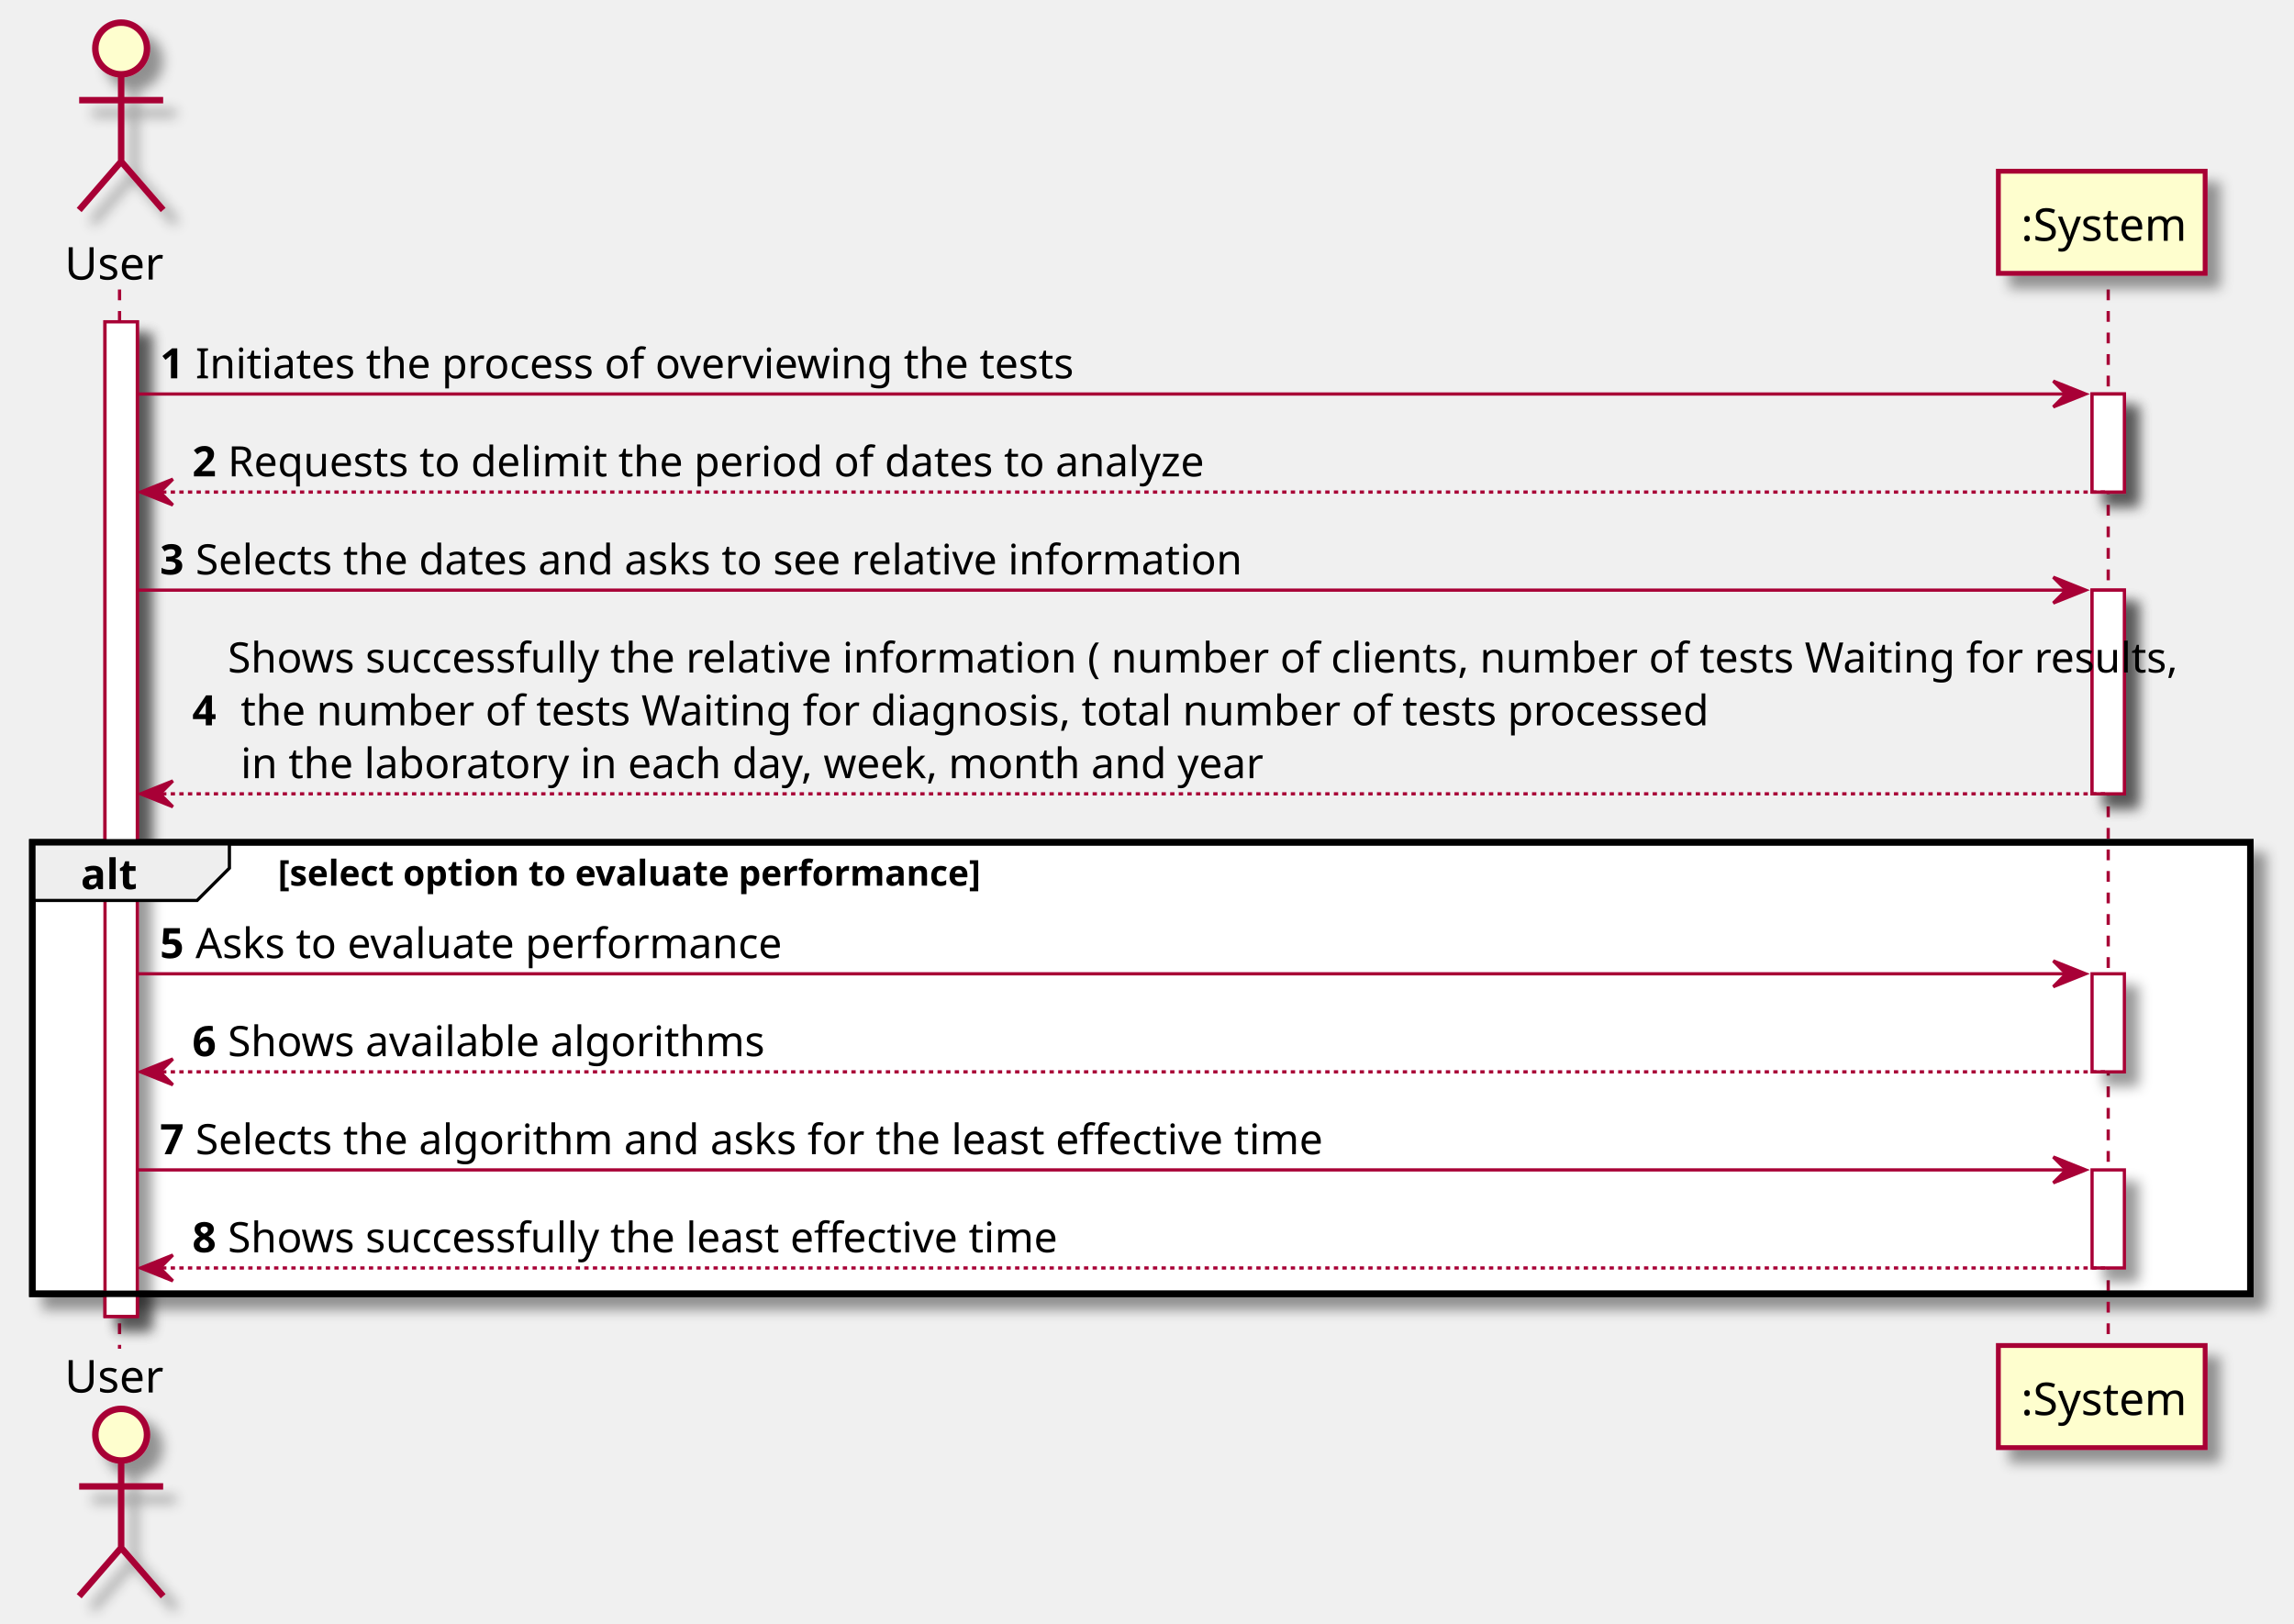
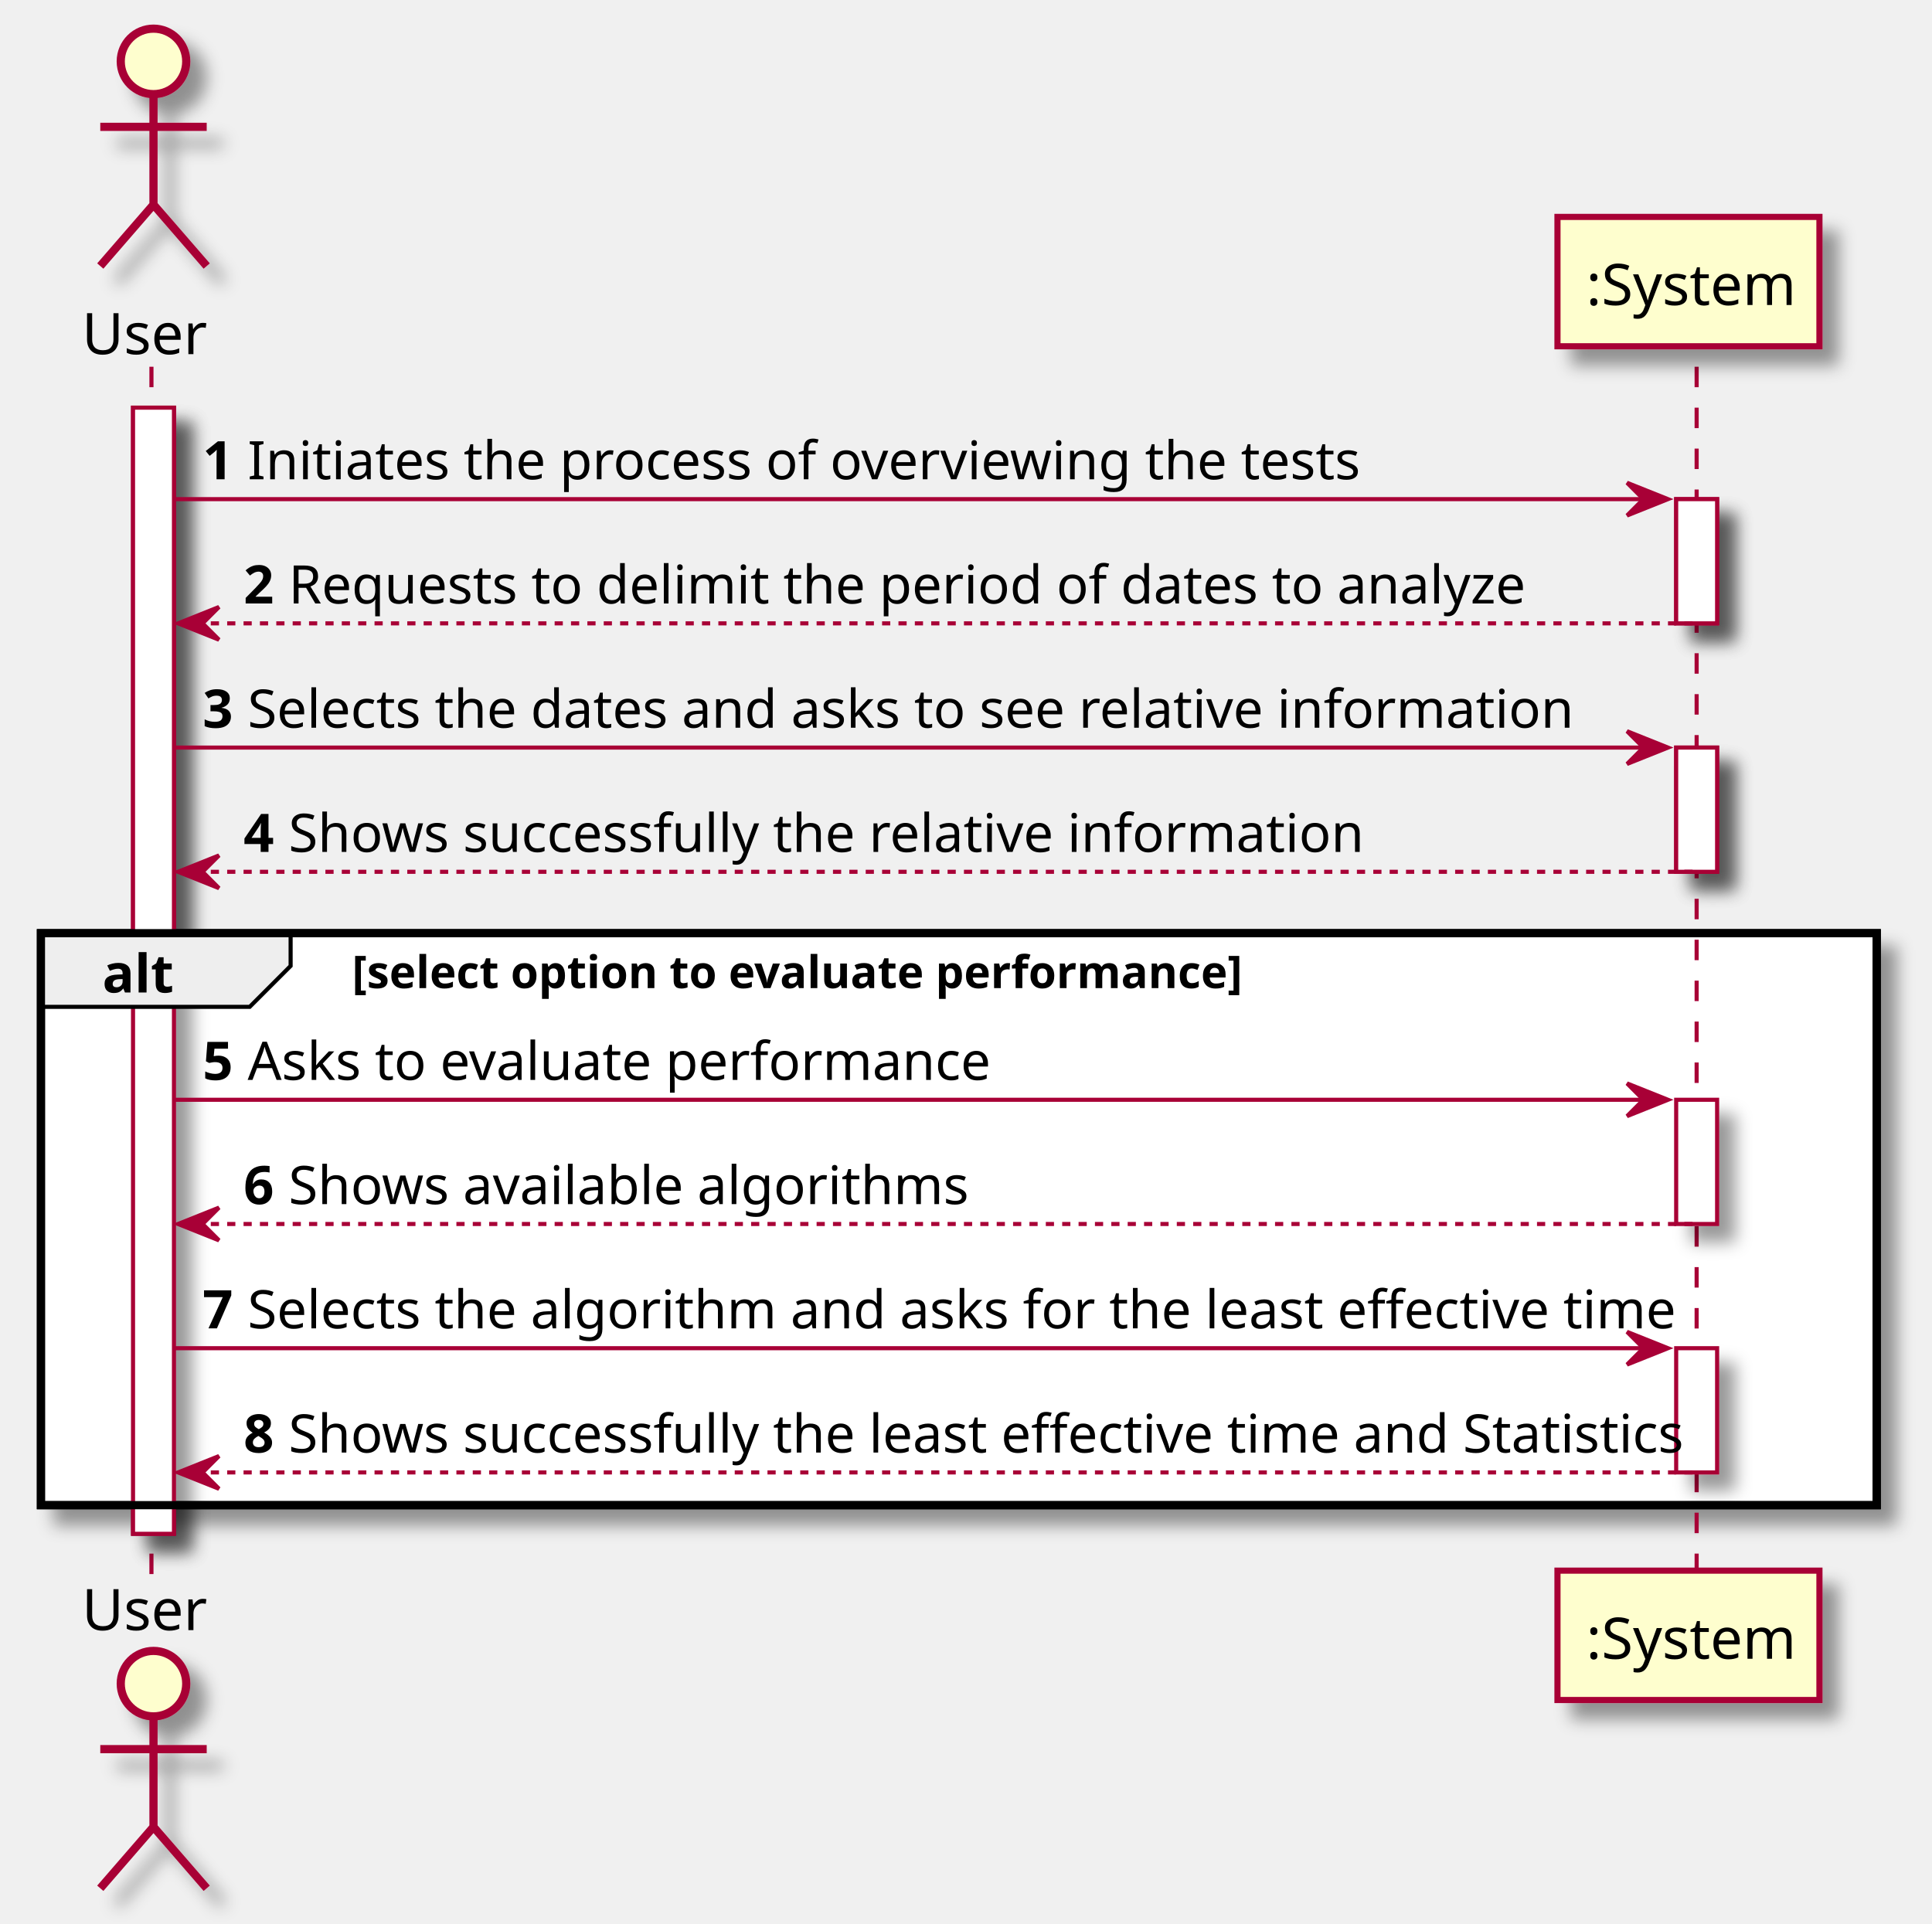
- <svg xmlns="http://www.w3.org/2000/svg" contentScriptType="application/ecmascript" contentStyleType="text/css" height="754.5px" preserveAspectRatio="none" style="width:1065px;height:754px;" version="1.1" viewBox="0 0 1065 754" width="1065px" zoomAndPan="magnify">
+ <svg xmlns="http://www.w3.org/2000/svg" contentScriptType="application/ecmascript" contentStyleType="text/css" height="470px" preserveAspectRatio="none" style="width:472px;height:470px;" version="1.1" viewBox="0 0 472 470" width="472px" zoomAndPan="magnify">
  <defs>
-     <filter height="300%" id="f3vckaus42y8s" width="300%" x="-1" y="-1">
-       <feGaussianBlur result="blurOut" stdDeviation="3.0" />
+     <filter height="300%" id="fz22yf710x7vc" width="300%" x="-1" y="-1">
+       <feGaussianBlur result="blurOut" stdDeviation="2.0" />
      <feColorMatrix in="blurOut" result="blurOut2" type="matrix" values="0 0 0 0 0 0 0 0 0 0 0 0 0 0 0 0 0 0 .4 0" />
-       <feOffset dx="6.0" dy="6.0" in="blurOut2" result="blurOut3" />
+       <feOffset dx="4.0" dy="4.0" in="blurOut2" result="blurOut3" />
      <feBlend in="SourceGraphic" in2="blurOut3" mode="normal" />
    </filter>
  </defs>
  <g>
-     <rect fill="#FFFFFF" filter="url(#f3vckaus42y8s)" height="461.801" style="stroke:#A80036;stroke-width:1.5;" width="15" x="48.75" y="149.414" />
-     <rect fill="#FFFFFF" filter="url(#f3vckaus42y8s)" height="45.527" style="stroke:#A80036;stroke-width:1.5;" width="15" x="971.25" y="182.941" />
-     <rect fill="#FFFFFF" filter="url(#f3vckaus42y8s)" height="94.582" style="stroke:#A80036;stroke-width:1.5;" width="15" x="971.25" y="273.996" />
-     <rect fill="#FFFFFF" filter="url(#f3vckaus42y8s)" height="45.527" style="stroke:#A80036;stroke-width:1.5;" width="15" x="971.25" y="452.133" />
-     <rect fill="#FFFFFF" filter="url(#f3vckaus42y8s)" height="45.527" style="stroke:#A80036;stroke-width:1.5;" width="15" x="971.25" y="543.188" />
-     <rect fill="#FFFFFF" filter="url(#f3vckaus42y8s)" height="209.637" style="stroke:#000000;stroke-width:3.0;" width="1029.75" x="15" y="391.078" />
-     <line style="stroke:#A80036;stroke-width:1.5;stroke-dasharray:5.0,5.0;" x1="55.5" x2="55.5" y1="134.414" y2="626.215" />
-     <line style="stroke:#A80036;stroke-width:1.5;stroke-dasharray:5.0,5.0;" x1="978.75" x2="978.75" y1="134.414" y2="626.215" />
-     <text fill="#000000" font-family="sans-serif" font-size="21" lengthAdjust="spacing" textLength="43.5" x="30" y="129.8">User</text>
-     <ellipse cx="56.25" cy="22.5" fill="#FEFECE" filter="url(#f3vckaus42y8s)" rx="12" ry="12" style="stroke:#A80036;stroke-width:3.0;" />
-     <path d="M56.25,34.5 L56.25,75 M36.75,46.5 L75.75,46.5 M56.25,75 L36.75,97.5 M56.25,75 L75.75,97.5 " fill="none" filter="url(#f3vckaus42y8s)" style="stroke:#A80036;stroke-width:3.0;" />
-     <text fill="#000000" font-family="sans-serif" font-size="21" lengthAdjust="spacing" textLength="43.5" x="30" y="646.515">User</text>
-     <ellipse cx="56.25" cy="666.129" fill="#FEFECE" filter="url(#f3vckaus42y8s)" rx="12" ry="12" style="stroke:#A80036;stroke-width:3.0;" />
-     <path d="M56.25,678.129 L56.25,718.629 M36.75,690.129 L75.75,690.129 M56.25,718.629 L36.75,741.129 M56.25,718.629 L75.75,741.129 " fill="none" filter="url(#f3vckaus42y8s)" style="stroke:#A80036;stroke-width:3.0;" />
-     <rect fill="#FEFECE" filter="url(#f3vckaus42y8s)" height="47.414" style="stroke:#A80036;stroke-width:2.25;" width="96" x="927.75" y="79.5" />
-     <text fill="#000000" font-family="sans-serif" font-size="21" lengthAdjust="spacing" textLength="75" x="938.25" y="111.8">:System</text>
-     <rect fill="#FEFECE" filter="url(#f3vckaus42y8s)" height="47.414" style="stroke:#A80036;stroke-width:2.25;" width="96" x="927.75" y="624.715" />
-     <text fill="#000000" font-family="sans-serif" font-size="21" lengthAdjust="spacing" textLength="75" x="938.25" y="657.015">:System</text>
-     <rect fill="#FFFFFF" filter="url(#f3vckaus42y8s)" height="461.801" style="stroke:#A80036;stroke-width:1.5;" width="15" x="48.75" y="149.414" />
-     <rect fill="#FFFFFF" filter="url(#f3vckaus42y8s)" height="45.527" style="stroke:#A80036;stroke-width:1.5;" width="15" x="971.25" y="182.941" />
-     <rect fill="#FFFFFF" filter="url(#f3vckaus42y8s)" height="94.582" style="stroke:#A80036;stroke-width:1.5;" width="15" x="971.25" y="273.996" />
-     <rect fill="#FFFFFF" filter="url(#f3vckaus42y8s)" height="45.527" style="stroke:#A80036;stroke-width:1.5;" width="15" x="971.25" y="452.133" />
-     <rect fill="#FFFFFF" filter="url(#f3vckaus42y8s)" height="45.527" style="stroke:#A80036;stroke-width:1.5;" width="15" x="971.25" y="543.188" />
-     <polygon fill="#A80036" points="953.25,176.941,968.25,182.941,953.25,188.941,959.25,182.941" style="stroke:#A80036;stroke-width:1.5;" />
-     <line style="stroke:#A80036;stroke-width:1.5;" x1="63.75" x2="962.25" y1="182.941" y2="182.941" />
-     <text fill="#000000" font-family="sans-serif" font-size="19.5" font-weight="bold" lengthAdjust="spacing" textLength="10.5" x="74.25" y="175.657">1</text>
-     <text fill="#000000" font-family="sans-serif" font-size="19.5" lengthAdjust="spacing" textLength="381" x="90.75" y="175.657">Initiates the process of overviewing the tests</text>
-     <polygon fill="#A80036" points="80.25,222.469,65.25,228.469,80.25,234.469,74.25,228.469" style="stroke:#A80036;stroke-width:1.5;" />
-     <line style="stroke:#A80036;stroke-width:1.5;stroke-dasharray:2.0,2.0;" x1="71.25" x2="977.25" y1="228.469" y2="228.469" />
-     <text fill="#000000" font-family="sans-serif" font-size="19.5" font-weight="bold" lengthAdjust="spacing" textLength="10.5" x="89.25" y="221.184">2</text>
-     <text fill="#000000" font-family="sans-serif" font-size="19.5" lengthAdjust="spacing" textLength="430.5" x="105.75" y="221.184">Requests to delimit the period of dates to analyze</text>
-     <polygon fill="#A80036" points="953.25,267.996,968.25,273.996,953.25,279.996,959.25,273.996" style="stroke:#A80036;stroke-width:1.5;" />
-     <line style="stroke:#A80036;stroke-width:1.5;" x1="63.75" x2="962.25" y1="273.996" y2="273.996" />
-     <text fill="#000000" font-family="sans-serif" font-size="19.5" font-weight="bold" lengthAdjust="spacing" textLength="10.5" x="74.25" y="266.711">3</text>
-     <text fill="#000000" font-family="sans-serif" font-size="19.5" lengthAdjust="spacing" textLength="465" x="90.75" y="266.711">Selects the dates and asks to see relative information</text>
-     <polygon fill="#A80036" points="80.25,362.578,65.25,368.578,80.25,374.578,74.25,368.578" style="stroke:#A80036;stroke-width:1.5;" />
-     <line style="stroke:#A80036;stroke-width:1.5;stroke-dasharray:2.0,2.0;" x1="71.25" x2="977.25" y1="368.578" y2="368.578" />
-     <text fill="#000000" font-family="sans-serif" font-size="19.5" font-weight="bold" lengthAdjust="spacing" textLength="10.5" x="89.25" y="336.766">4</text>
-     <text fill="#000000" font-family="sans-serif" font-size="19.5" lengthAdjust="spacing" textLength="855" x="105.75" y="312.239">Shows successfully the relative information ( number of clients, number of tests Waiting for results,</text>
-     <text fill="#000000" font-family="sans-serif" font-size="19.5" lengthAdjust="spacing" textLength="642" x="111.75" y="336.766">the number of tests Waiting for diagnosis, total number of tests processed</text>
-     <text fill="#000000" font-family="sans-serif" font-size="19.5" lengthAdjust="spacing" textLength="450" x="111.75" y="361.293">in the laboratory in each day, week, month and year</text>
-     <path d="M15,391.078 L106.5,391.078 L106.5,403.078 L91.5,418.078 L15,418.078 L15,391.078 " fill="#EEEEEE" style="stroke:#000000;stroke-width:1.5;" />
-     <rect fill="none" height="209.637" style="stroke:#000000;stroke-width:3.0;" width="1029.75" x="15" y="391.078" />
-     <text fill="#000000" font-family="sans-serif" font-size="19.5" font-weight="bold" lengthAdjust="spacing" textLength="24" x="37.5" y="412.821">alt</text>
-     <text fill="#000000" font-family="sans-serif" font-size="16.5" font-weight="bold" lengthAdjust="spacing" textLength="327" x="129" y="411.207">[select option to evaluate performance]</text>
-     <polygon fill="#A80036" points="953.25,446.133,968.25,452.133,953.25,458.133,959.25,452.133" style="stroke:#A80036;stroke-width:1.5;" />
-     <line style="stroke:#A80036;stroke-width:1.5;" x1="63.75" x2="962.25" y1="452.133" y2="452.133" />
-     <text fill="#000000" font-family="sans-serif" font-size="19.5" font-weight="bold" lengthAdjust="spacing" textLength="10.5" x="74.25" y="444.848">5</text>
-     <text fill="#000000" font-family="sans-serif" font-size="19.5" lengthAdjust="spacing" textLength="256.5" x="90.75" y="444.848">Asks to evaluate performance</text>
-     <polygon fill="#A80036" points="80.25,491.66,65.25,497.66,80.25,503.66,74.25,497.66" style="stroke:#A80036;stroke-width:1.5;" />
-     <line style="stroke:#A80036;stroke-width:1.5;stroke-dasharray:2.0,2.0;" x1="71.25" x2="977.25" y1="497.66" y2="497.66" />
-     <text fill="#000000" font-family="sans-serif" font-size="19.5" font-weight="bold" lengthAdjust="spacing" textLength="10.5" x="89.25" y="490.375">6</text>
-     <text fill="#000000" font-family="sans-serif" font-size="19.5" lengthAdjust="spacing" textLength="234" x="105.75" y="490.375">Shows available algorithms</text>
-     <polygon fill="#A80036" points="953.25,537.188,968.25,543.188,953.25,549.188,959.25,543.188" style="stroke:#A80036;stroke-width:1.5;" />
-     <line style="stroke:#A80036;stroke-width:1.5;" x1="63.75" x2="962.25" y1="543.188" y2="543.188" />
-     <text fill="#000000" font-family="sans-serif" font-size="19.5" font-weight="bold" lengthAdjust="spacing" textLength="10.5" x="74.25" y="535.903">7</text>
-     <text fill="#000000" font-family="sans-serif" font-size="19.5" lengthAdjust="spacing" textLength="496.5" x="90.75" y="535.903">Selects the algorithm and asks for the least effective time</text>
-     <polygon fill="#A80036" points="80.25,582.715,65.25,588.715,80.25,594.715,74.25,588.715" style="stroke:#A80036;stroke-width:1.5;" />
-     <line style="stroke:#A80036;stroke-width:1.5;stroke-dasharray:2.0,2.0;" x1="71.25" x2="977.25" y1="588.715" y2="588.715" />
-     <text fill="#000000" font-family="sans-serif" font-size="19.5" font-weight="bold" lengthAdjust="spacing" textLength="10.5" x="89.25" y="581.43">8</text>
-     <text fill="#000000" font-family="sans-serif" font-size="19.5" lengthAdjust="spacing" textLength="372" x="105.75" y="581.43">Shows successfully the least effective time</text>
+     <rect fill="#FFFFFF" filter="url(#fz22yf710x7vc)" height="275.164" style="stroke:#A80036;stroke-width:1.0;" width="10" x="32.5" y="99.609" />
+     <rect fill="#FFFFFF" filter="url(#fz22yf710x7vc)" height="30.352" style="stroke:#A80036;stroke-width:1.0;" width="10" x="409.5" y="121.961" />
+     <rect fill="#FFFFFF" filter="url(#fz22yf710x7vc)" height="30.352" style="stroke:#A80036;stroke-width:1.0;" width="10" x="409.5" y="182.664" />
+     <rect fill="#FFFFFF" filter="url(#fz22yf710x7vc)" height="30.352" style="stroke:#A80036;stroke-width:1.0;" width="10" x="409.5" y="268.719" />
+     <rect fill="#FFFFFF" filter="url(#fz22yf710x7vc)" height="30.352" style="stroke:#A80036;stroke-width:1.0;" width="10" x="409.5" y="329.422" />
+     <rect fill="#FFFFFF" filter="url(#fz22yf710x7vc)" height="139.758" style="stroke:#000000;stroke-width:2.0;" width="448.5" x="10" y="228.016" />
+     <line style="stroke:#A80036;stroke-width:1.0;stroke-dasharray:5.0,5.0;" x1="37" x2="37" y1="89.609" y2="384.773" />
+     <line style="stroke:#A80036;stroke-width:1.0;stroke-dasharray:5.0,5.0;" x1="414.5" x2="414.5" y1="89.609" y2="384.773" />
+     <text fill="#000000" font-family="sans-serif" font-size="14" lengthAdjust="spacing" textLength="29" x="20" y="86.533">User</text>
+     <ellipse cx="37.5" cy="15" fill="#FEFECE" filter="url(#fz22yf710x7vc)" rx="8" ry="8" style="stroke:#A80036;stroke-width:2.0;" />
+     <path d="M37.5,23 L37.5,50 M24.5,31 L50.5,31 M37.5,50 L24.5,65 M37.5,50 L50.5,65 " fill="none" filter="url(#fz22yf710x7vc)" style="stroke:#A80036;stroke-width:2.0;" />
+     <text fill="#000000" font-family="sans-serif" font-size="14" lengthAdjust="spacing" textLength="29" x="20" y="398.307">User</text>
+     <ellipse cx="37.5" cy="411.383" fill="#FEFECE" filter="url(#fz22yf710x7vc)" rx="8" ry="8" style="stroke:#A80036;stroke-width:2.0;" />
+     <path d="M37.5,419.383 L37.5,446.383 M24.5,427.383 L50.5,427.383 M37.5,446.383 L24.5,461.383 M37.5,446.383 L50.5,461.383 " fill="none" filter="url(#fz22yf710x7vc)" style="stroke:#A80036;stroke-width:2.0;" />
+     <rect fill="#FEFECE" filter="url(#fz22yf710x7vc)" height="31.609" style="stroke:#A80036;stroke-width:1.5;" width="64" x="380.5" y="53" />
+     <text fill="#000000" font-family="sans-serif" font-size="14" lengthAdjust="spacing" textLength="50" x="387.5" y="74.533">:System</text>
+     <rect fill="#FEFECE" filter="url(#fz22yf710x7vc)" height="31.609" style="stroke:#A80036;stroke-width:1.5;" width="64" x="380.5" y="383.773" />
+     <text fill="#000000" font-family="sans-serif" font-size="14" lengthAdjust="spacing" textLength="50" x="387.5" y="405.307">:System</text>
+     <rect fill="#FFFFFF" filter="url(#fz22yf710x7vc)" height="275.164" style="stroke:#A80036;stroke-width:1.0;" width="10" x="32.5" y="99.609" />
+     <rect fill="#FFFFFF" filter="url(#fz22yf710x7vc)" height="30.352" style="stroke:#A80036;stroke-width:1.0;" width="10" x="409.5" y="121.961" />
+     <rect fill="#FFFFFF" filter="url(#fz22yf710x7vc)" height="30.352" style="stroke:#A80036;stroke-width:1.0;" width="10" x="409.5" y="182.664" />
+     <rect fill="#FFFFFF" filter="url(#fz22yf710x7vc)" height="30.352" style="stroke:#A80036;stroke-width:1.0;" width="10" x="409.5" y="268.719" />
+     <rect fill="#FFFFFF" filter="url(#fz22yf710x7vc)" height="30.352" style="stroke:#A80036;stroke-width:1.0;" width="10" x="409.5" y="329.422" />
+     <polygon fill="#A80036" points="397.5,117.961,407.5,121.961,397.5,125.961,401.5,121.961" style="stroke:#A80036;stroke-width:1.0;" />
+     <line style="stroke:#A80036;stroke-width:1.0;" x1="42.5" x2="403.5" y1="121.961" y2="121.961" />
+     <text fill="#000000" font-family="sans-serif" font-size="13" font-weight="bold" lengthAdjust="spacing" textLength="7" x="49.5" y="117.105">1</text>
+     <text fill="#000000" font-family="sans-serif" font-size="13" lengthAdjust="spacing" textLength="254" x="60.5" y="117.105">Initiates the process of overviewing the tests</text>
+     <polygon fill="#A80036" points="53.5,148.312,43.5,152.312,53.5,156.312,49.5,152.312" style="stroke:#A80036;stroke-width:1.0;" />
+     <line style="stroke:#A80036;stroke-width:1.0;stroke-dasharray:2.0,2.0;" x1="47.5" x2="413.5" y1="152.312" y2="152.312" />
+     <text fill="#000000" font-family="sans-serif" font-size="13" font-weight="bold" lengthAdjust="spacing" textLength="7" x="59.5" y="147.456">2</text>
+     <text fill="#000000" font-family="sans-serif" font-size="13" lengthAdjust="spacing" textLength="287" x="70.5" y="147.456">Requests to delimit the period of dates to analyze</text>
+     <polygon fill="#A80036" points="397.5,178.664,407.5,182.664,397.5,186.664,401.5,182.664" style="stroke:#A80036;stroke-width:1.0;" />
+     <line style="stroke:#A80036;stroke-width:1.0;" x1="42.5" x2="403.5" y1="182.664" y2="182.664" />
+     <text fill="#000000" font-family="sans-serif" font-size="13" font-weight="bold" lengthAdjust="spacing" textLength="7" x="49.5" y="177.808">3</text>
+     <text fill="#000000" font-family="sans-serif" font-size="13" lengthAdjust="spacing" textLength="310" x="60.5" y="177.808">Selects the dates and asks to see relative information</text>
+     <polygon fill="#A80036" points="53.5,209.016,43.5,213.016,53.5,217.016,49.5,213.016" style="stroke:#A80036;stroke-width:1.0;" />
+     <line style="stroke:#A80036;stroke-width:1.0;stroke-dasharray:2.0,2.0;" x1="47.5" x2="413.5" y1="213.016" y2="213.016" />
+     <text fill="#000000" font-family="sans-serif" font-size="13" font-weight="bold" lengthAdjust="spacing" textLength="7" x="59.5" y="208.159">4</text>
+     <text fill="#000000" font-family="sans-serif" font-size="13" lengthAdjust="spacing" textLength="248" x="70.5" y="208.159">Shows successfully the relative information</text>
+     <path d="M10,228.016 L71,228.016 L71,236.016 L61,246.016 L10,246.016 L10,228.016 " fill="#EEEEEE" style="stroke:#000000;stroke-width:1.0;" />
+     <rect fill="none" height="139.758" style="stroke:#000000;stroke-width:2.0;" width="448.5" x="10" y="228.016" />
+     <text fill="#000000" font-family="sans-serif" font-size="13" font-weight="bold" lengthAdjust="spacing" textLength="16" x="25" y="242.511">alt</text>
+     <text fill="#000000" font-family="sans-serif" font-size="11" font-weight="bold" lengthAdjust="spacing" textLength="218" x="86" y="241.435">[select option to evaluate performance]</text>
+     <polygon fill="#A80036" points="397.5,264.719,407.5,268.719,397.5,272.719,401.5,268.719" style="stroke:#A80036;stroke-width:1.0;" />
+     <line style="stroke:#A80036;stroke-width:1.0;" x1="42.5" x2="403.5" y1="268.719" y2="268.719" />
+     <text fill="#000000" font-family="sans-serif" font-size="13" font-weight="bold" lengthAdjust="spacing" textLength="7" x="49.5" y="263.862">5</text>
+     <text fill="#000000" font-family="sans-serif" font-size="13" lengthAdjust="spacing" textLength="171" x="60.5" y="263.862">Asks to evaluate performance</text>
+     <polygon fill="#A80036" points="53.5,295.07,43.5,299.07,53.5,303.07,49.5,299.07" style="stroke:#A80036;stroke-width:1.0;" />
+     <line style="stroke:#A80036;stroke-width:1.0;stroke-dasharray:2.0,2.0;" x1="47.5" x2="413.5" y1="299.07" y2="299.07" />
+     <text fill="#000000" font-family="sans-serif" font-size="13" font-weight="bold" lengthAdjust="spacing" textLength="7" x="59.5" y="294.214">6</text>
+     <text fill="#000000" font-family="sans-serif" font-size="13" lengthAdjust="spacing" textLength="156" x="70.5" y="294.214">Shows available algorithms</text>
+     <polygon fill="#A80036" points="397.5,325.422,407.5,329.422,397.5,333.422,401.5,329.422" style="stroke:#A80036;stroke-width:1.0;" />
+     <line style="stroke:#A80036;stroke-width:1.0;" x1="42.5" x2="403.5" y1="329.422" y2="329.422" />
+     <text fill="#000000" font-family="sans-serif" font-size="13" font-weight="bold" lengthAdjust="spacing" textLength="7" x="49.5" y="324.565">7</text>
+     <text fill="#000000" font-family="sans-serif" font-size="13" lengthAdjust="spacing" textLength="331" x="60.5" y="324.565">Selects the algorithm and asks for the least effective time</text>
+     <polygon fill="#A80036" points="53.5,355.773,43.5,359.773,53.5,363.773,49.5,359.773" style="stroke:#A80036;stroke-width:1.0;" />
+     <line style="stroke:#A80036;stroke-width:1.0;stroke-dasharray:2.0,2.0;" x1="47.5" x2="413.5" y1="359.773" y2="359.773" />
+     <text fill="#000000" font-family="sans-serif" font-size="13" font-weight="bold" lengthAdjust="spacing" textLength="7" x="59.5" y="354.917">8</text>
+     <text fill="#000000" font-family="sans-serif" font-size="13" lengthAdjust="spacing" textLength="332" x="70.5" y="354.917">Shows successfully the least effective time and Statistics</text>
  </g>
</svg>
